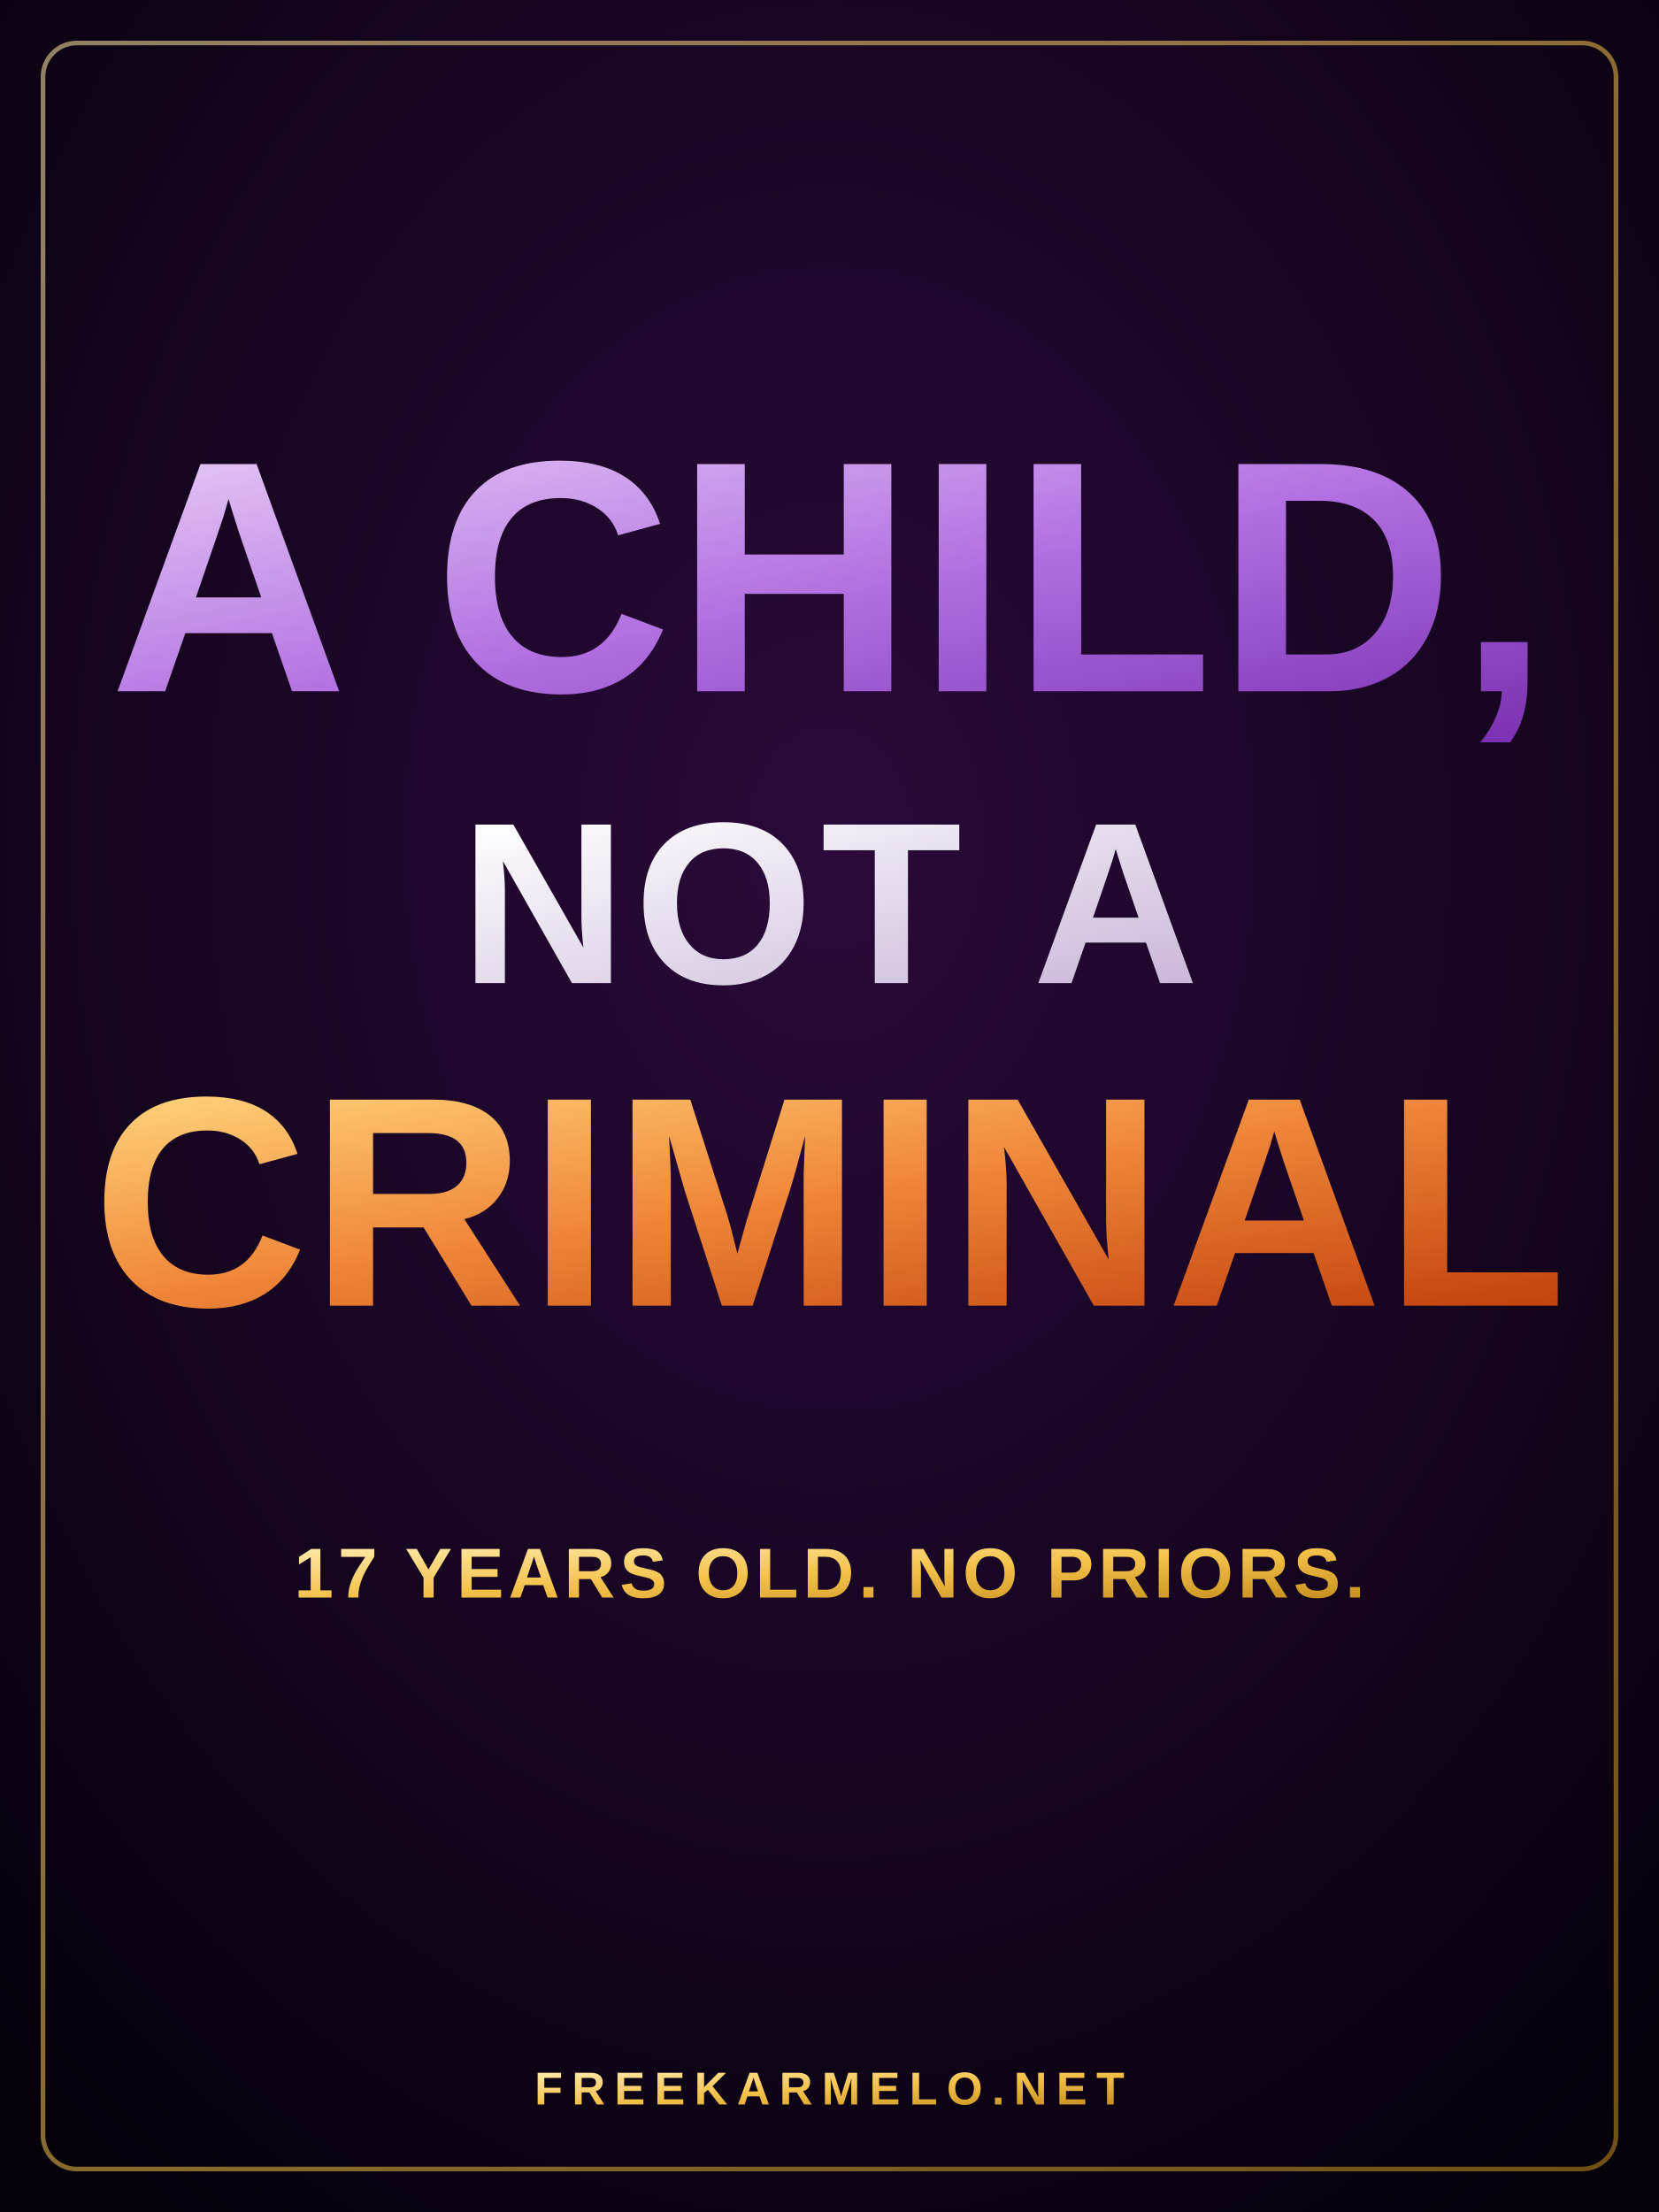
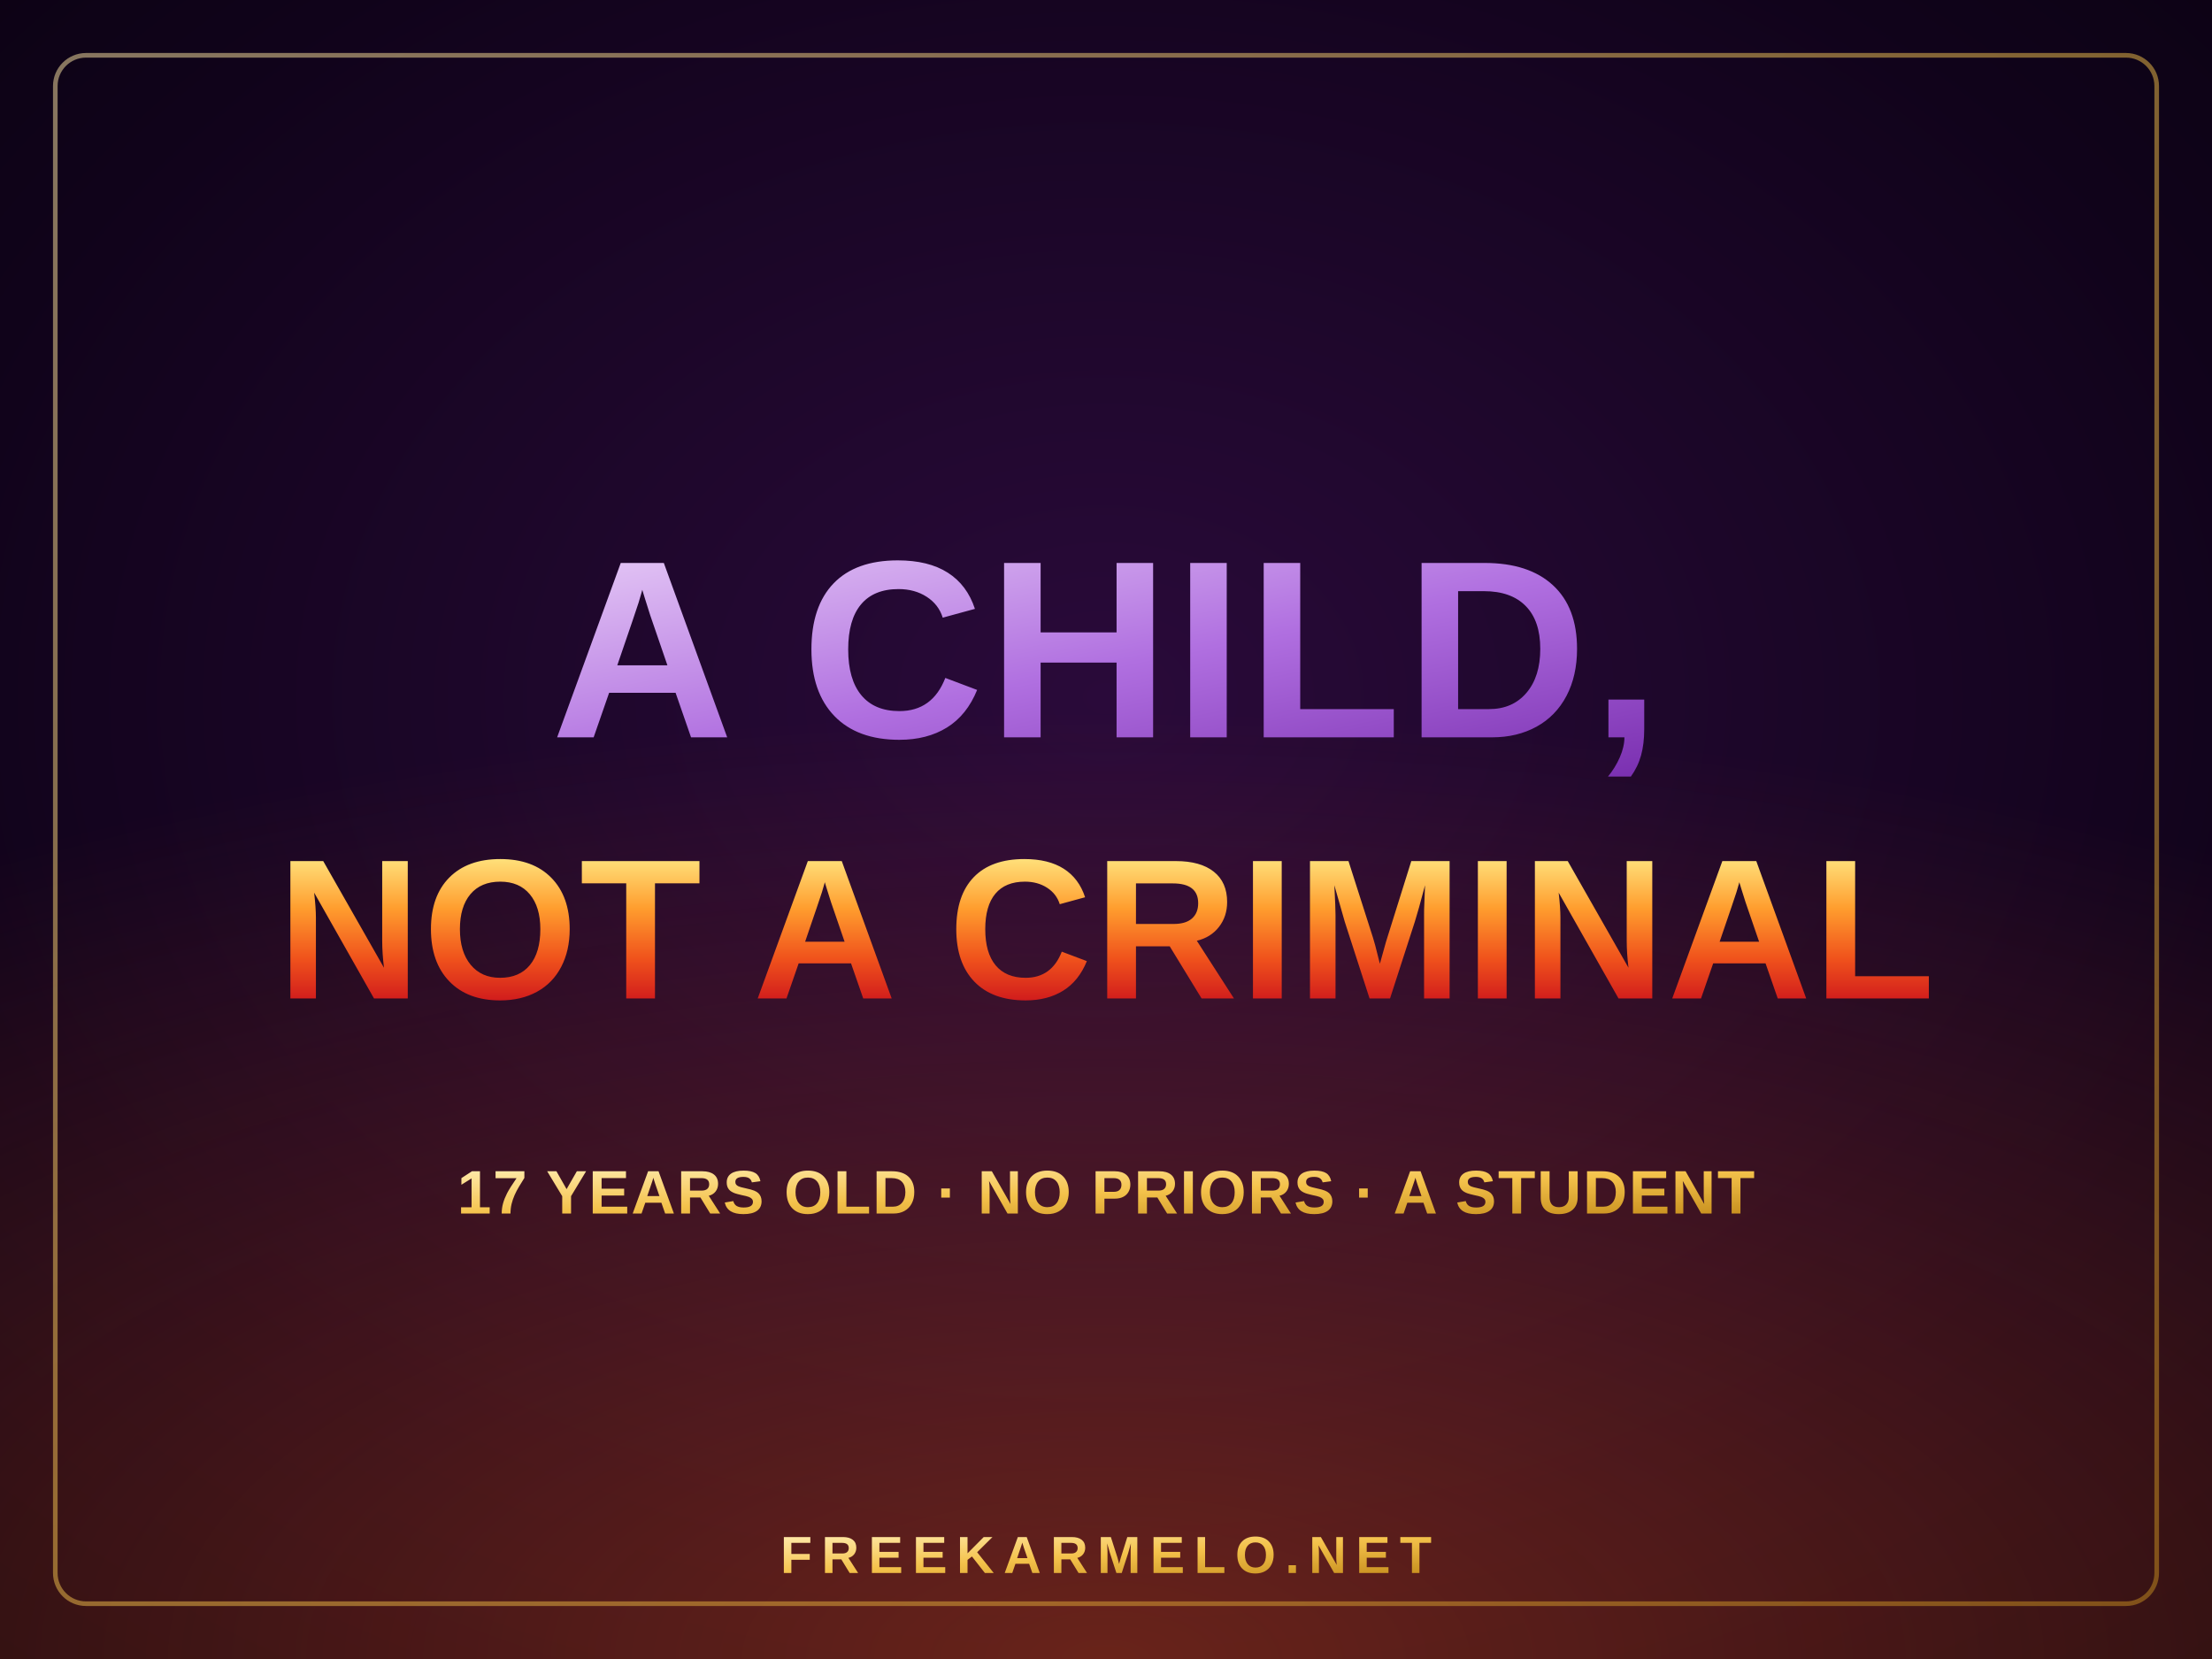
- <svg xmlns="http://www.w3.org/2000/svg" viewBox="0 0 1080 1440" width="1080" height="1440">
+ <svg xmlns="http://www.w3.org/2000/svg" viewBox="0 0 1440 1080" width="1440" height="1080">
  <defs>
    <linearGradient id="gGold" x1="0" y1="0" x2="1" y2="1">
      <stop offset="0" stop-color="#FFE9A8" />
      <stop offset="0.5" stop-color="#F4C24B" />
      <stop offset="1" stop-color="#C8901F" />
    </linearGradient>
    <linearGradient id="gPurple" x1="0" y1="0" x2="1" y2="1">
      <stop offset="0" stop-color="#E4C7F5" />
      <stop offset="0.5" stop-color="#B06FE0" />
      <stop offset="1" stop-color="#7A2FB0" />
    </linearGradient>
-     <linearGradient id="gFire" x1="0" y1="0" x2="1" y2="1">
-       <stop offset="0" stop-color="#FFD27A" />
-       <stop offset="0.45" stop-color="#F08A3C" />
-       <stop offset="1" stop-color="#C2410C" />
+     <linearGradient id="gFire" x1="0" y1="0" x2="0" y2="1">
+       <stop offset="0" stop-color="#FFE07A" />
+       <stop offset="0.35" stop-color="#FF9D2E" />
+       <stop offset="0.7" stop-color="#F0531C" />
+       <stop offset="1" stop-color="#D11C1C" />
    </linearGradient>
-     <linearGradient id="gPlum" x1="0" y1="0" x2="0" y2="1">
-       <stop offset="0" stop-color="#1a0322" />
-       <stop offset="1" stop-color="#05010a" />
-     </linearGradient>
-     <radialGradient id="gGlow" cx="0.5" cy="0.38" r="0.75">
-       <stop offset="0" stop-color="#2a0a3a" />
-       <stop offset="1" stop-color="#05010a" />
-     </radialGradient>
    <linearGradient id="gIvory" x1="0" y1="0" x2="1" y2="1">
      <stop offset="0" stop-color="#FFFFFF" />
      <stop offset="1" stop-color="#C9B7D8" />
    </linearGradient>
+     <radialGradient id="gGlow" cx="0.5" cy="0.42" r="0.9">
+       <stop offset="0" stop-color="#2a0a3a" />
+       <stop offset="0.6" stop-color="#10031a" />
+       <stop offset="1" stop-color="#05010a" />
+     </radialGradient>
+     <radialGradient id="ember" cx="0.5" cy="1" r="0.95">
+       <stop offset="0" stop-color="#F0531C" stop-opacity="0.4" />
+       <stop offset="1" stop-color="#F0531C" stop-opacity="0" />
+     </radialGradient>
  </defs>
-   <rect width="1080" height="1440" fill="url(#gGlow)" />
-   <rect x="28" y="28" width="1024" height="1384" rx="22" fill="none" stroke="url(#gGold)" stroke-width="3" opacity="0.55" />
-   <text x="540" y="450" font-family="&quot;Arial Black&quot;, Arial, sans-serif" font-size="215" font-weight="900" letter-spacing="2" fill="url(#gPurple)" text-anchor="middle">A CHILD,</text>
-   <text x="540" y="640" font-family="&quot;Arial Black&quot;, Arial, sans-serif" font-size="150" font-weight="800" letter-spacing="5" fill="url(#gIvory)" text-anchor="middle">NOT A</text>
-   <text x="540" y="850" font-family="&quot;Arial Black&quot;, Arial, sans-serif" font-size="195" font-weight="900" letter-spacing="1" fill="url(#gFire)" text-anchor="middle">CRIMINAL</text>
-   <text x="540" y="1040" font-family="&quot;Arial Black&quot;, Arial, sans-serif" font-size="46" font-weight="700" letter-spacing="3" fill="url(#gGold)" text-anchor="middle">17 YEARS OLD. NO PRIORS.</text>
-   <text x="540" y="1370" font-family="&quot;Arial Black&quot;, Arial, sans-serif" font-size="30" font-weight="700" letter-spacing="6" fill="url(#gGold)" text-anchor="middle">FREEKARMELO.NET</text>
+   <rect width="1440" height="1080" fill="url(#gGlow)" />
+   <rect x="0" y="430" width="1440" height="650" fill="url(#ember)" />
+   <rect x="36" y="36" width="1368" height="1008" rx="20" fill="none" stroke="url(#gGold)" stroke-width="3" opacity="0.5" />
+   <text x="720" y="480" font-family="&quot;Arial Black&quot;, Arial, sans-serif" font-size="165" font-weight="900" letter-spacing="2" fill="url(#gPurple)" text-anchor="middle">A CHILD,</text>
+   <text x="720" y="650" font-family="&quot;Arial Black&quot;, Arial, sans-serif" font-size="130" font-weight="900" letter-spacing="1" fill="url(#gFire)" text-anchor="middle">NOT A CRIMINAL</text>
+   <text x="720" y="790" font-family="&quot;Arial Black&quot;, Arial, sans-serif" font-size="40" font-weight="900" letter-spacing="1" fill="url(#gGold)" text-anchor="middle">17 YEARS OLD · NO PRIORS · A STUDENT</text>
+   <text x="720" y="1024" font-family="&quot;Arial Black&quot;, Arial, sans-serif" font-size="34" font-weight="900" letter-spacing="6" fill="url(#gGold)" text-anchor="middle">FREEKARMELO.NET</text>
</svg>
